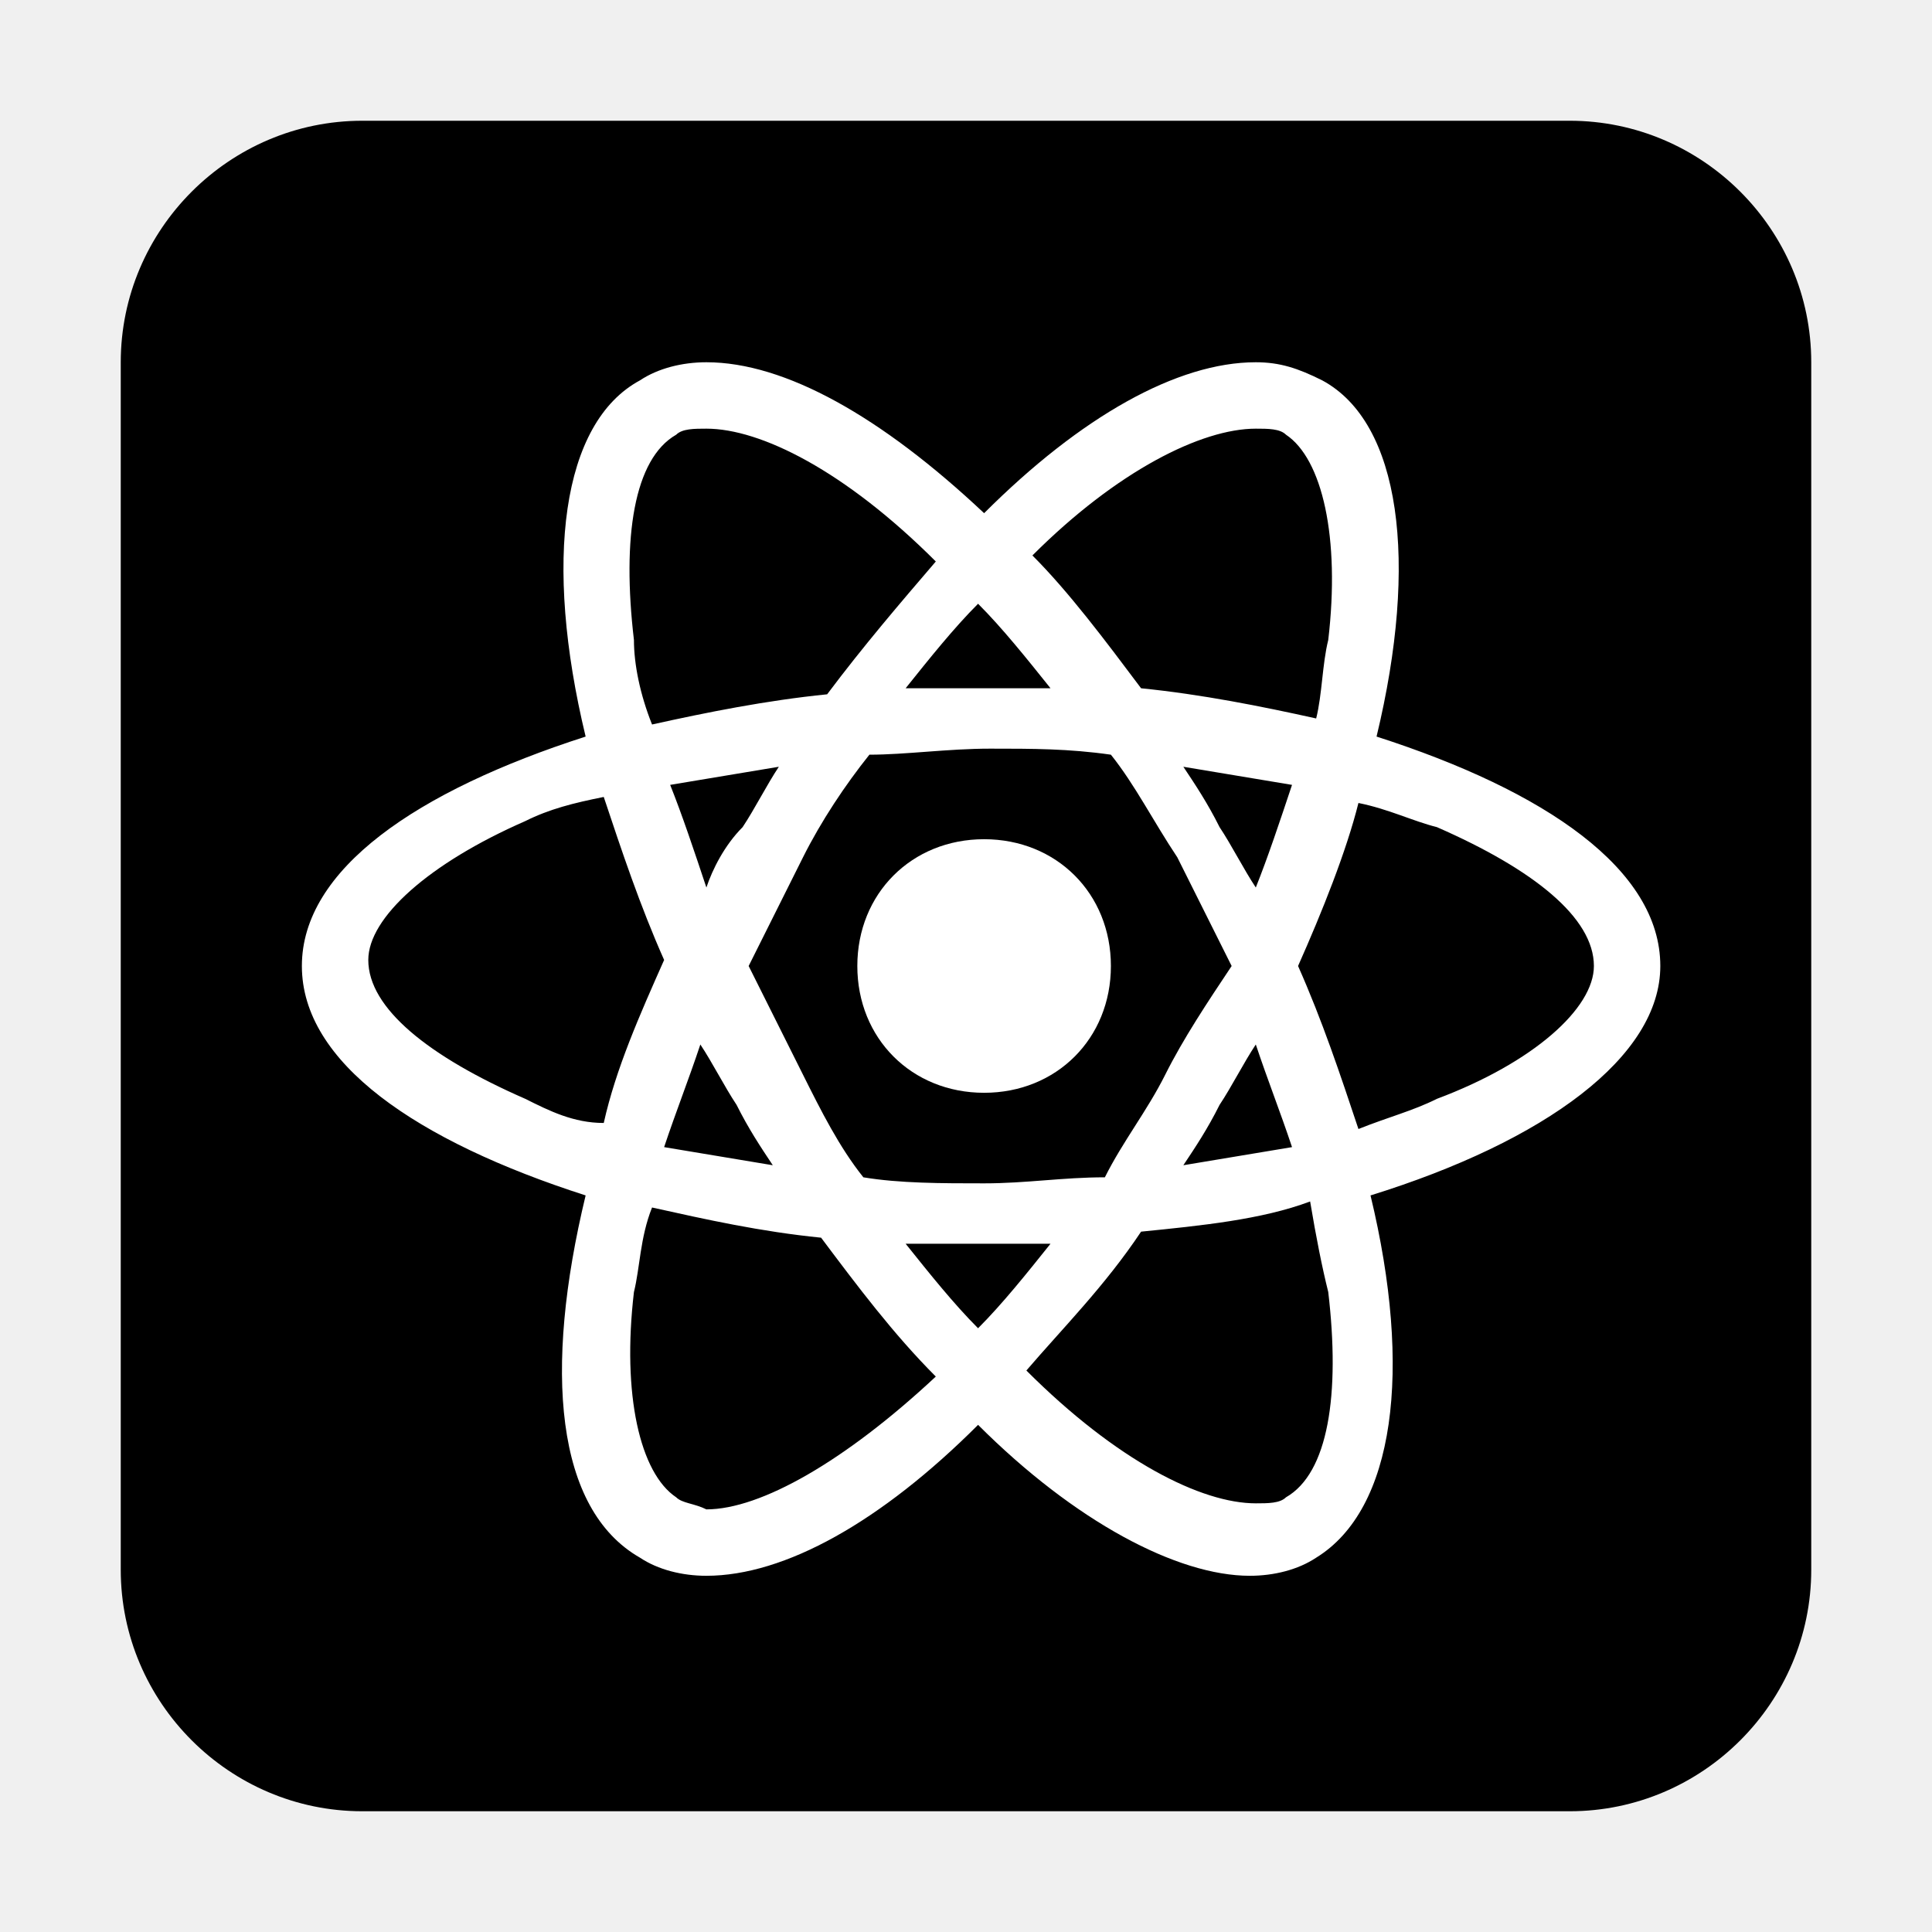
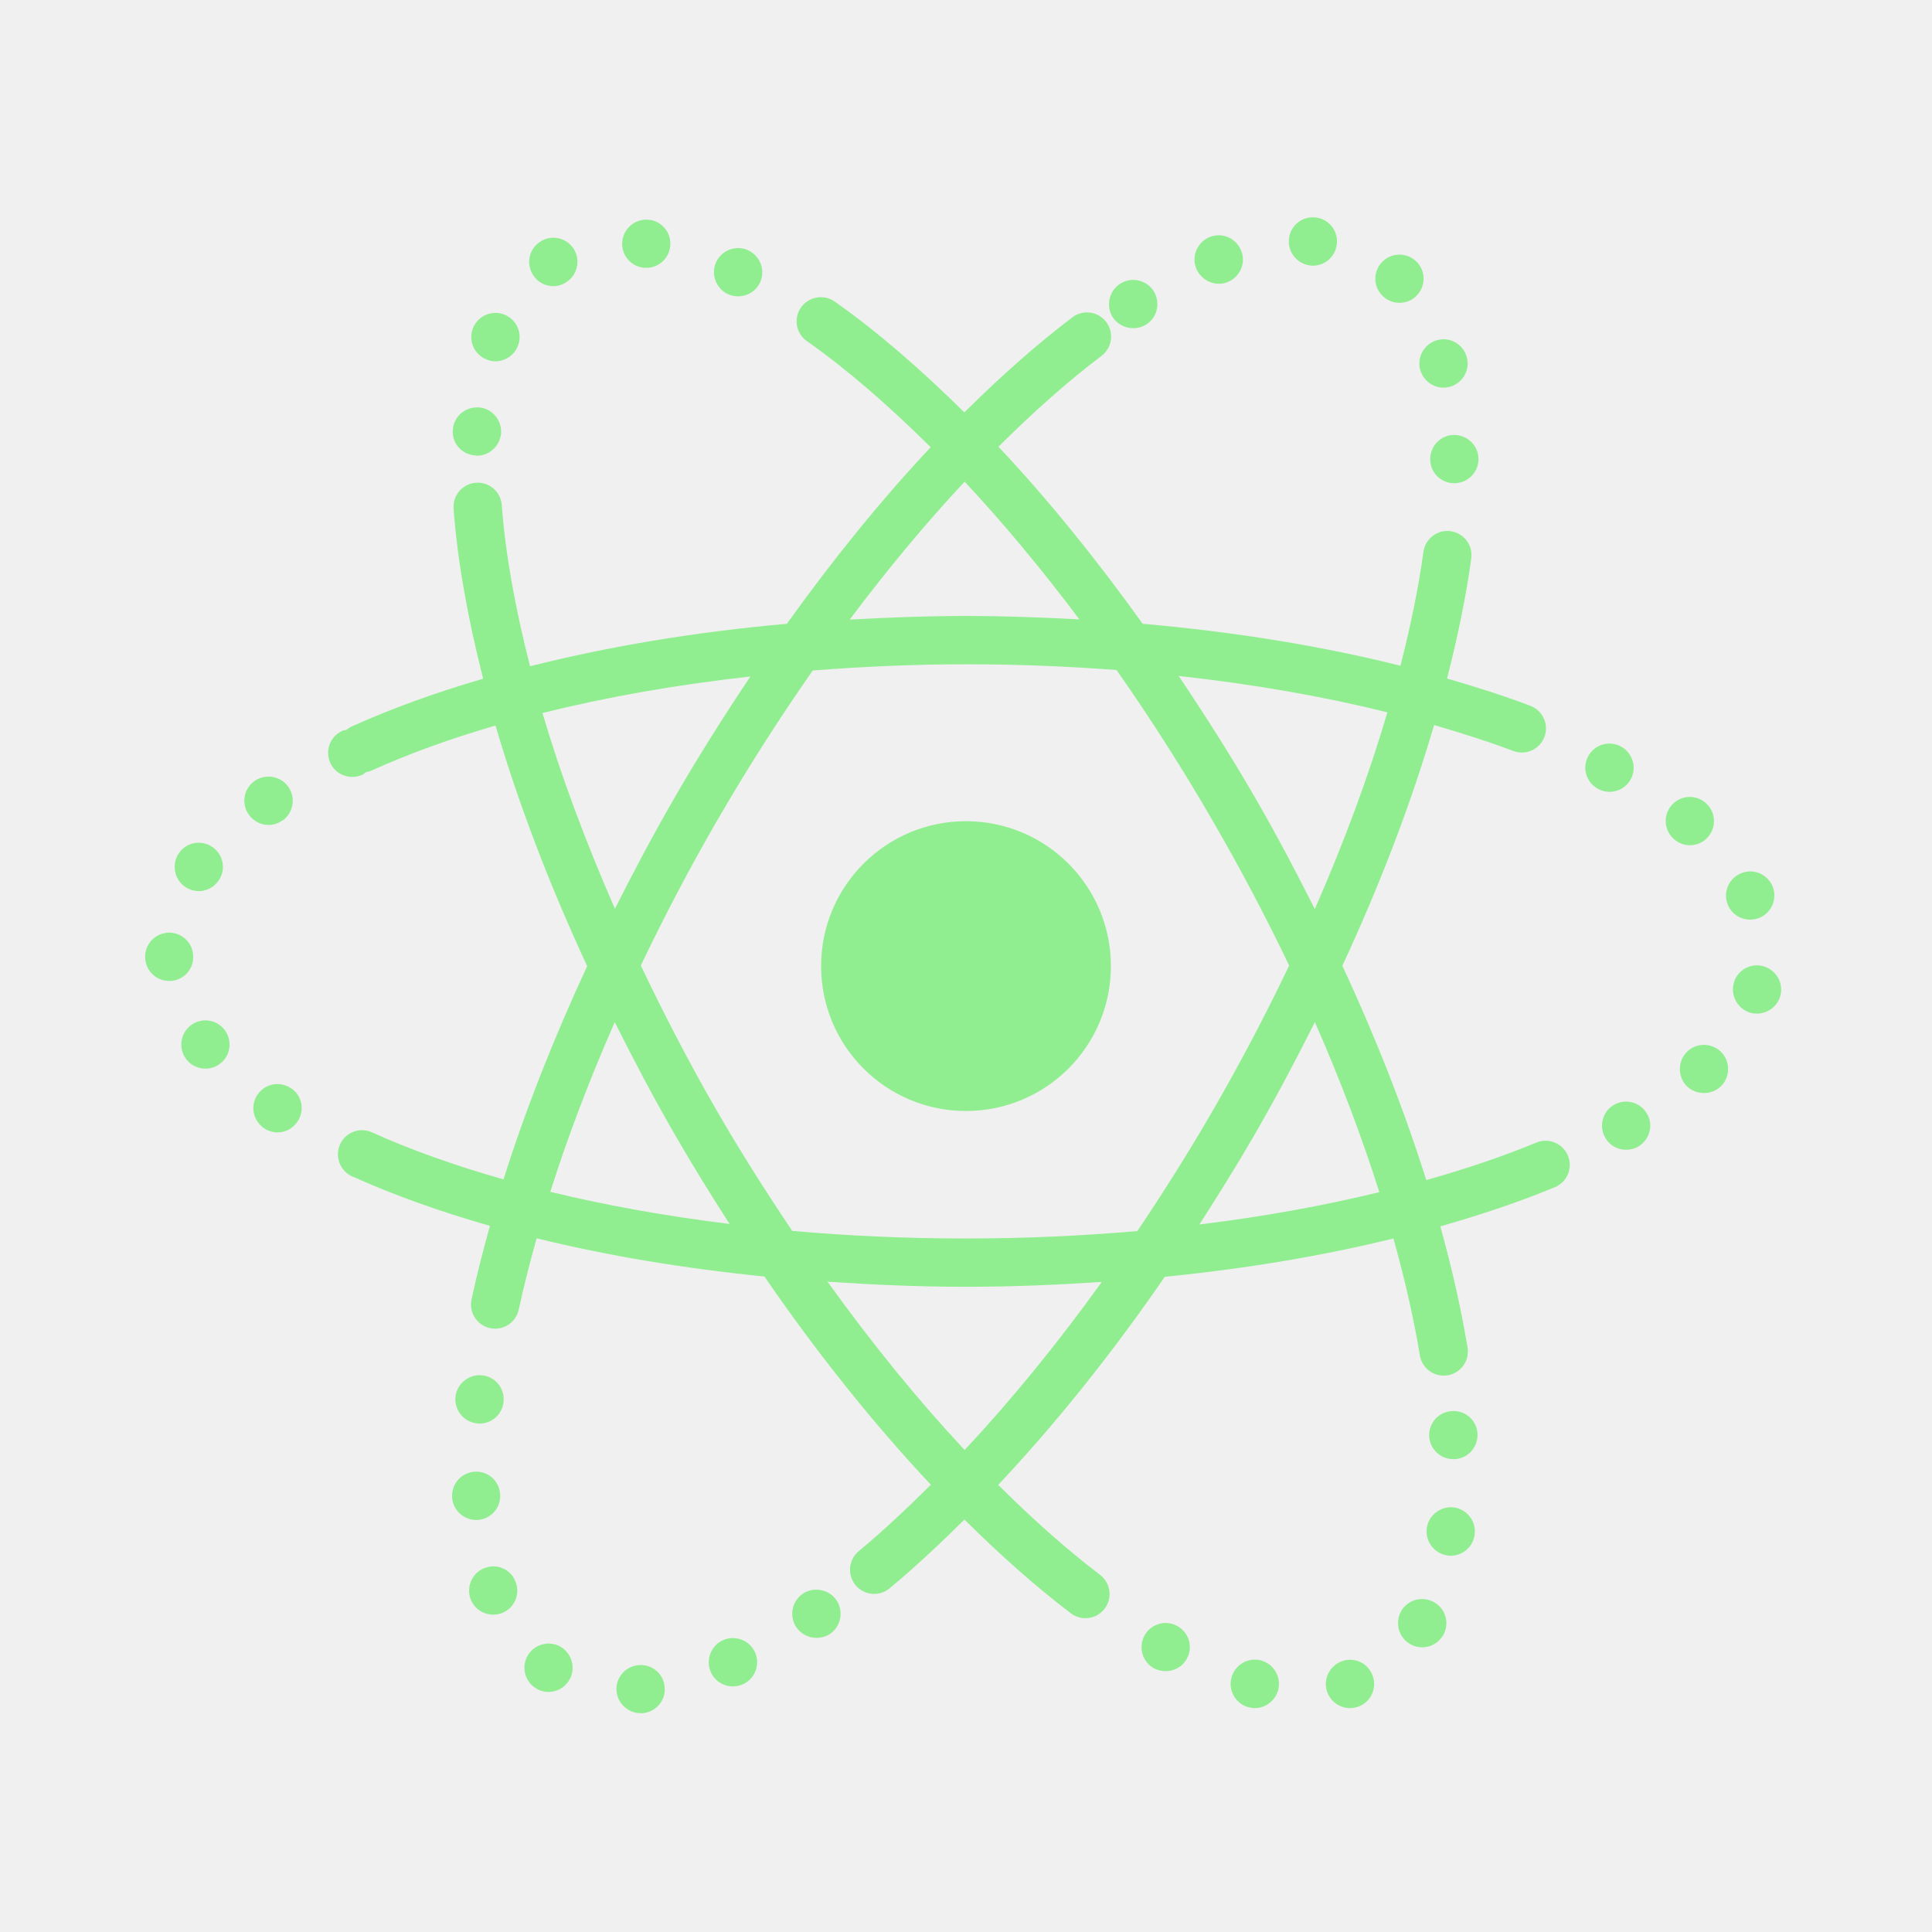
- <svg xmlns="http://www.w3.org/2000/svg" width="800px" height="800px" viewBox="0 0 32 32" id="Camada_1" version="1.1" xml:space="preserve">
-   <style type="text/css">
- 	.st0{fill:#FFFFFF;}
- </style>
-   <path d="M6,2h20c2.2,0,4,1.8,4,4v20c0,2.2-1.8,4-4,4H6c-2.2,0-4-1.8-4-4V6C2,3.8,3.8,2,6,2z" />
-   <g>
-     <path class="st0" d="M27.5,16c0-1.6-1.9-2.9-4.7-3.8c0.7-2.9,0.4-5.2-0.9-5.9C21.5,6.1,21.2,6,20.8,6c-1.3,0-2.9,0.9-4.5,2.5   C14.6,6.9,13,6,11.7,6c-0.4,0-0.8,0.1-1.1,0.3C9.3,7,9,9.3,9.7,12.2C6.9,13.1,5,14.4,5,16s1.9,2.9,4.7,3.8c-0.7,2.9-0.5,5.2,0.9,6   c0.3,0.2,0.7,0.3,1.1,0.3c1.3,0,2.9-0.9,4.5-2.5c1.6,1.6,3.3,2.5,4.5,2.5c0.4,0,0.8-0.1,1.1-0.3c1.3-0.8,1.6-3.1,0.9-6   C25.6,18.9,27.5,17.5,27.5,16z M20.8,7.1c0.2,0,0.4,0,0.5,0.1c0.6,0.4,0.9,1.7,0.7,3.4c-0.1,0.4-0.1,0.9-0.2,1.3   c-0.9-0.2-1.9-0.4-2.9-0.5c-0.6-0.8-1.2-1.6-1.8-2.2C18.5,7.8,19.9,7.1,20.8,7.1z M19.3,17.8c-0.3,0.6-0.7,1.1-1,1.7   c-0.7,0-1.3,0.1-2,0.1s-1.4,0-2-0.1c-0.4-0.5-0.7-1.1-1-1.7c-0.3-0.6-0.6-1.2-0.9-1.8c0.3-0.6,0.6-1.2,0.9-1.8   c0.3-0.6,0.7-1.2,1.1-1.7c0.6,0,1.3-0.1,2-0.1s1.3,0,2,0.1c0.4,0.5,0.7,1.1,1.1,1.7c0.3,0.6,0.6,1.2,0.9,1.8   C20,16.6,19.6,17.2,19.3,17.8z M20.8,17.3c0.2,0.6,0.4,1.1,0.6,1.7c-0.6,0.1-1.2,0.2-1.8,0.3c0.2-0.3,0.4-0.6,0.6-1   C20.4,18,20.6,17.6,20.8,17.3L20.8,17.3z M16.2,22c-0.4-0.4-0.8-0.9-1.2-1.4c0.4,0,0.8,0,1.2,0c0.4,0,0.8,0,1.2,0   C17,21.1,16.6,21.6,16.2,22z M12.8,19.3c-0.6-0.1-1.2-0.2-1.8-0.3c0.2-0.6,0.4-1.1,0.6-1.7c0.2,0.3,0.4,0.7,0.6,1   C12.4,18.7,12.6,19,12.8,19.3L12.8,19.3z M11.7,14.7c-0.2-0.6-0.4-1.2-0.6-1.7c0.6-0.1,1.2-0.2,1.8-0.3c-0.2,0.3-0.4,0.7-0.6,1   C12,14,11.8,14.4,11.7,14.7z M16.2,10c0.4,0.4,0.8,0.9,1.2,1.4c-0.4,0-0.8,0-1.2,0c-0.4,0-0.8,0-1.2,0C15.4,10.9,15.8,10.4,16.2,10   z M20.2,13.7c-0.2-0.4-0.4-0.7-0.6-1c0.6,0.1,1.2,0.2,1.8,0.3c-0.2,0.6-0.4,1.2-0.6,1.7C20.6,14.4,20.4,14,20.2,13.7z M10.5,10.6   c-0.2-1.7,0-3,0.7-3.4c0.1-0.1,0.3-0.1,0.5-0.1c0.9,0,2.3,0.7,3.8,2.2c-0.6,0.7-1.2,1.4-1.8,2.2c-1,0.1-2,0.3-2.9,0.5   C10.6,11.5,10.5,11,10.5,10.6z M8.7,18.2c-1.6-0.7-2.6-1.5-2.6-2.3c0-0.7,1-1.6,2.6-2.3c0.4-0.2,0.8-0.3,1.3-0.4   c0.3,0.9,0.6,1.8,1,2.7c-0.4,0.9-0.8,1.8-1,2.7C9.5,18.6,9.1,18.4,8.7,18.2L8.7,18.2z M11.2,24.8c-0.6-0.4-0.9-1.7-0.7-3.4   c0.1-0.4,0.1-0.9,0.3-1.4c0.9,0.2,1.8,0.4,2.8,0.5c0.6,0.8,1.2,1.6,1.9,2.3c-1.5,1.4-2.9,2.2-3.8,2.2   C11.5,24.9,11.3,24.9,11.2,24.8L11.2,24.8z M22,21.4c0.2,1.7,0,3-0.7,3.4c-0.1,0.1-0.3,0.1-0.5,0.1c-0.9,0-2.3-0.7-3.8-2.2   c0.6-0.7,1.3-1.4,1.9-2.3c1-0.1,2-0.2,2.8-0.5C21.8,20.5,21.9,21,22,21.4L22,21.4z M23.8,18.2c-0.4,0.2-0.8,0.3-1.3,0.5   c-0.3-0.9-0.6-1.8-1-2.7c0.4-0.9,0.8-1.9,1-2.7c0.5,0.1,0.9,0.3,1.3,0.4c1.6,0.7,2.6,1.5,2.6,2.3C26.4,16.7,25.4,17.6,23.8,18.2   L23.8,18.2z" />
-     <path class="st0" d="M16.3,18.1c1.2,0,2.1-0.9,2.1-2.1s-0.9-2.1-2.1-2.1s-2.1,0.9-2.1,2.1S15.1,18.1,16.3,18.1z" />
-   </g>
+ <svg xmlns="http://www.w3.org/2000/svg" viewBox="0 0 80 80" width="80px" height="80px">
+   <path fill="lightgreen" d="M 54.41 9 C 53.86 8.97 53.389 9.399 53.369 9.949 C 53.339 10.499 53.77 10.97 54.32 11 L 54.369 11 C 54.899 11 55.339 10.579 55.359 10.039 C 55.389 9.489 54.96 9.02 54.41 9 z M 26.881 9.1 C 26.331 9.04 25.83 9.43 25.77 9.98 C 25.7 10.53 26.1 11.02 26.65 11.09 L 26.76 11.09 C 27.26 11.09 27.69 10.721 27.75 10.211 C 27.82 9.661 27.421 9.16 26.881 9.1 z M 50.494 9.742 C 50.364 9.738 50.23 9.761 50.1 9.811 C 49.59 10.011 49.329 10.589 49.529 11.109 C 49.689 11.499 50.071 11.75 50.471 11.75 C 50.591 11.75 50.71 11.73 50.83 11.68 C 51.34 11.48 51.6 10.901 51.4 10.391 C 51.25 10.001 50.886 9.755 50.494 9.742 z M 22.754 9.857 C 22.625 9.878 22.498 9.925 22.381 10 C 21.911 10.29 21.77 10.911 22.07 11.381 C 22.25 11.681 22.58 11.85 22.91 11.85 C 23.09 11.85 23.279 11.799 23.439 11.689 C 23.909 11.399 24.05 10.781 23.76 10.311 C 23.542 9.966 23.14 9.795 22.754 9.857 z M 30.605 10.273 C 30.217 10.257 29.84 10.472 29.66 10.84 C 29.42 11.34 29.641 11.94 30.141 12.18 C 30.271 12.24 30.421 12.27 30.561 12.27 C 30.941 12.27 31.301 12.059 31.471 11.699 C 31.701 11.199 31.49 10.609 30.99 10.369 C 30.865 10.309 30.735 10.279 30.605 10.273 z M 57.955 10.543 C 57.7 10.54 57.445 10.635 57.25 10.83 C 56.85 11.22 56.85 11.85 57.24 12.24 C 57.43 12.44 57.689 12.539 57.949 12.539 C 58.199 12.539 58.46 12.45 58.65 12.25 C 59.04 11.87 59.05 11.23 58.66 10.84 C 58.465 10.645 58.21 10.545 57.955 10.543 z M 46.754 11.605 C 46.625 11.627 46.498 11.675 46.381 11.75 C 45.921 12.05 45.78 12.671 46.08 13.141 C 46.27 13.431 46.6 13.59 46.93 13.59 C 47.11 13.59 47.301 13.54 47.471 13.43 C 47.931 13.14 48.06 12.521 47.77 12.051 C 47.545 11.706 47.141 11.54 46.754 11.605 z M 34.016 12.307 A 1 1 0 0 0 33.42 14.131 C 33.42 14.131 33.422 14.131 33.422 14.131 C 33.422 14.131 33.424 14.133 33.424 14.133 C 35.068 15.289 36.792 16.786 38.537 18.518 C 36.525 20.661 34.524 23.118 32.582 25.83 C 28.747 26.169 25.175 26.775 21.947 27.588 C 21.336 25.186 20.925 22.93 20.779 20.928 A 1 1 0 0 0 19.793 19.986 A 1 1 0 0 0 18.783 21.072 C 18.94 23.222 19.37 25.598 20.006 28.104 C 18.033 28.68 16.212 29.337 14.588 30.072 A 1 1 0 0 0 14.342 30.225 C 14.281 30.24 14.219 30.241 14.16 30.27 C 13.66 30.5 13.45 31.1 13.68 31.6 C 13.85 31.96 14.21 32.17 14.59 32.17 C 14.73 32.17 14.88 32.14 15.01 32.08 C 15.065 32.054 15.102 32.009 15.15 31.975 A 1 1 0 0 0 15.412 31.895 C 16.924 31.21 18.641 30.591 20.518 30.043 C 21.444 33.204 22.715 36.561 24.314 40.006 C 22.906 43.04 21.738 46.012 20.85 48.836 C 18.847 48.266 17.012 47.616 15.414 46.893 C 15.414 46.893 15.412 46.893 15.412 46.893 A 1 1 0 0 0 15.41 46.891 C 15.408 46.89 15.406 46.89 15.404 46.889 A 1 1 0 0 0 15.027 46.799 A 1 1 0 0 0 14.264 48.484 C 14.264 48.484 14.264 48.486 14.264 48.486 A 1 1 0 0 0 14.57 48.707 C 14.578 48.711 14.582 48.717 14.59 48.721 C 14.607 48.729 14.625 48.73 14.643 48.736 C 16.328 49.496 18.229 50.171 20.287 50.76 C 20.001 51.791 19.739 52.808 19.529 53.789 A 1 1 0 1 0 21.484 54.209 C 21.687 53.263 21.942 52.277 22.221 51.275 C 25.108 51.987 28.28 52.519 31.652 52.857 C 33.881 56.101 36.209 58.992 38.545 61.48 C 37.539 62.48 36.539 63.416 35.559 64.23 A 1 1 0 1 0 36.836 65.77 C 37.86 64.919 38.897 63.951 39.936 62.922 C 41.408 64.384 42.874 65.684 44.312 66.781 C 44.32 66.787 44.323 66.795 44.33 66.801 L 44.33 66.795 A 1 1 0 1 0 45.543 65.205 C 44.175 64.162 42.762 62.908 41.334 61.486 C 43.671 59.001 46.002 56.111 48.232 52.869 C 51.62 52.534 54.798 51.994 57.699 51.283 C 58.176 52.99 58.547 54.626 58.801 56.162 A 1.001 1.001 0 0 0 60.775 55.838 C 60.51 54.233 60.129 52.538 59.641 50.781 C 61.338 50.298 62.933 49.76 64.383 49.16 A 1 1 0 1 0 63.617 47.312 C 62.238 47.883 60.703 48.4 59.059 48.865 C 58.165 46.024 57.004 43.043 55.584 39.99 C 57.187 36.542 58.454 33.188 59.383 30.023 C 60.526 30.356 61.631 30.705 62.645 31.09 A 1 1 0 1 0 63.367 29.225 C 63.364 29.223 63.362 29.222 63.359 29.221 C 63.358 29.22 63.357 29.221 63.355 29.221 C 62.281 28.812 61.119 28.444 59.92 28.096 C 60.36 26.37 60.704 24.706 60.92 23.141 C 60.92 23.141 60.92 23.139 60.92 23.139 C 60.92 23.139 60.92 23.137 60.92 23.137 A 1 1 0 0 0 59.953 21.986 A 1 1 0 0 0 58.941 22.855 C 58.941 22.857 58.94 22.858 58.939 22.859 C 58.939 22.859 58.939 22.861 58.939 22.861 A 1 1 0 0 0 58.939 22.863 C 58.737 24.336 58.411 25.918 57.99 27.566 C 54.755 26.757 51.158 26.165 47.316 25.83 C 45.369 23.113 43.361 20.642 41.344 18.498 C 42.789 17.059 44.219 15.79 45.604 14.74 A 1 1 0 0 0 45.018 12.936 A 1 1 0 0 0 44.396 13.146 C 42.931 14.258 41.434 15.584 39.932 17.076 C 38.124 15.287 36.324 13.726 34.576 12.496 A 1 1 0 0 0 34.016 12.307 z M 20.48 12.957 C 20.093 12.972 19.73 13.21 19.58 13.6 C 19.38 14.11 19.64 14.691 20.16 14.891 C 20.28 14.941 20.4 14.961 20.51 14.961 C 20.92 14.961 21.299 14.711 21.449 14.311 C 21.649 13.801 21.389 13.22 20.869 13.02 C 20.742 12.972 20.61 12.952 20.48 12.957 z M 59.924 14.059 C 59.796 14.039 59.662 14.045 59.529 14.08 C 58.989 14.22 58.671 14.759 58.801 15.289 C 58.921 15.749 59.33 16.051 59.77 16.051 C 59.85 16.051 59.94 16.04 60.02 16.02 C 60.55 15.88 60.88 15.341 60.74 14.801 C 60.635 14.403 60.306 14.117 59.924 14.059 z M 19.811 16.869 C 19.261 16.839 18.78 17.251 18.75 17.811 C 18.71 18.361 19.129 18.829 19.689 18.859 C 19.709 18.869 19.73 18.869 19.75 18.869 C 20.27 18.869 20.71 18.46 20.75 17.93 C 20.78 17.38 20.361 16.899 19.811 16.869 z M 60.211 18.01 C 59.661 18.01 59.221 18.46 59.221 19.02 C 59.221 19.57 59.671 20.01 60.221 20.01 C 60.771 20.01 61.221 19.56 61.221 19.01 C 61.221 18.46 60.771 18.01 60.211 18.01 z M 39.943 19.945 C 41.534 21.642 43.127 23.561 44.695 25.648 C 43.157 25.564 41.597 25.506 40 25.506 C 38.361 25.506 36.762 25.568 35.186 25.656 C 36.755 23.561 38.351 21.649 39.943 19.945 z M 40 27.506 C 42.134 27.506 44.216 27.591 46.234 27.744 C 47.625 29.727 48.98 31.847 50.271 34.084 C 51.412 36.06 52.45 38.034 53.381 39.98 C 52.442 41.944 51.403 43.934 50.252 45.928 A 1 1 0 0 0 50.238 45.953 A 1 1 0 0 0 50.223 45.98 C 49.215 47.723 48.166 49.383 47.096 50.975 C 44.811 51.174 42.439 51.283 40 51.283 C 37.527 51.283 35.119 51.174 32.805 50.969 C 31.731 49.372 30.676 47.714 29.666 45.965 C 28.508 43.958 27.477 41.957 26.535 39.98 C 27.473 38.018 28.508 36.031 29.658 34.039 A 1 1 0 0 0 29.664 34.029 A 1 1 0 0 0 29.674 34.014 C 30.948 31.809 32.285 29.723 33.654 27.764 C 35.71 27.604 37.824 27.506 40 27.506 z M 48.807 27.99 C 51.905 28.33 54.812 28.84 57.449 29.496 C 56.687 32.082 55.683 34.817 54.443 37.641 C 53.683 36.129 52.884 34.61 52.004 33.086 C 50.976 31.304 49.9 29.62 48.807 27.99 z M 31.072 28.012 C 30.001 29.612 28.95 31.268 27.941 33.014 C 27.937 33.021 27.932 33.03 27.928 33.037 C 27.927 33.039 27.927 33.041 27.926 33.043 C 27.04 34.577 26.227 36.107 25.463 37.629 C 24.236 34.825 23.219 32.094 22.463 29.525 C 25.089 28.868 27.985 28.357 31.072 28.012 z M 66.738 30.795 C 66.348 30.759 65.955 30.953 65.76 31.32 C 65.5 31.81 65.69 32.41 66.18 32.67 C 66.33 32.75 66.49 32.789 66.65 32.789 C 67 32.789 67.349 32.6 67.529 32.26 C 67.789 31.78 67.599 31.17 67.119 30.91 C 66.997 30.845 66.868 30.807 66.738 30.795 z M 11.293 32.172 C 11.04 32.128 10.769 32.18 10.539 32.34 C 10.089 32.66 9.981 33.28 10.301 33.73 C 10.501 34.01 10.809 34.16 11.119 34.16 C 11.319 34.16 11.519 34.101 11.689 33.971 L 11.699 33.98 C 12.149 33.66 12.259 33.03 11.939 32.58 C 11.779 32.355 11.545 32.216 11.293 32.172 z M 69.893 33.002 C 69.638 33.022 69.391 33.14 69.211 33.35 C 68.851 33.77 68.91 34.4 69.33 34.76 C 69.52 34.92 69.751 35 69.971 35 C 70.261 35 70.54 34.881 70.74 34.641 C 71.09 34.221 71.039 33.59 70.619 33.24 C 70.409 33.06 70.148 32.982 69.893 33.002 z M 40 34.004 C 36.686 34.004 34 36.69 34 40.004 C 34 43.318 36.686 46.004 40 46.004 C 43.314 46.004 46 43.318 46 40.004 C 46 36.69 43.314 34.004 40 34.004 z M 8.07 34.908 C 7.817 34.948 7.58 35.086 7.42 35.311 C 7.1 35.761 7.2 36.391 7.65 36.711 C 7.82 36.831 8.03 36.9 8.23 36.9 C 8.54 36.9 8.849 36.75 9.039 36.48 C 9.369 36.03 9.26 35.41 8.82 35.09 C 8.595 34.925 8.324 34.868 8.07 34.908 z M 72.436 36.084 C 72.306 36.089 72.176 36.12 72.051 36.18 C 71.551 36.41 71.331 37 71.561 37.5 C 71.731 37.87 72.091 38.08 72.471 38.08 C 72.611 38.08 72.751 38.05 72.891 37.99 C 73.391 37.76 73.611 37.16 73.381 36.66 C 73.201 36.285 72.824 36.068 72.436 36.084 z M 6.961 38.619 C 6.413 38.649 5.983 39.107 6.01 39.664 C 6.032 40.202 6.471 40.619 7.01 40.619 L 7.051 40.619 C 7.601 40.599 8.03 40.13 8 39.58 C 7.98 39.02 7.511 38.599 6.961 38.619 z M 72.658 39.977 C 72.271 40.014 71.921 40.28 71.801 40.67 L 71.801 40.68 C 71.641 41.2 71.931 41.76 72.461 41.93 C 72.551 41.96 72.66 41.971 72.75 41.971 C 73.18 41.971 73.571 41.7 73.711 41.27 C 73.871 40.75 73.581 40.19 73.051 40.02 C 72.921 39.977 72.787 39.964 72.658 39.977 z M 8.615 42.258 C 8.36 42.23 8.096 42.301 7.881 42.471 C 7.451 42.821 7.38 43.451 7.73 43.881 C 7.92 44.121 8.21 44.25 8.51 44.25 C 8.73 44.25 8.951 44.179 9.131 44.029 C 9.561 43.689 9.629 43.061 9.289 42.631 C 9.114 42.411 8.87 42.285 8.615 42.258 z M 25.455 42.324 C 26.227 43.863 27.037 45.41 27.934 46.963 A 1 1 0 0 0 27.934 46.965 C 28.673 48.246 29.436 49.478 30.211 50.682 C 27.571 50.355 25.078 49.909 22.787 49.35 C 23.5 47.098 24.393 44.741 25.455 42.324 z M 54.447 42.324 C 55.513 44.748 56.4 47.108 57.115 49.365 C 54.809 49.924 52.319 50.38 49.664 50.703 C 50.441 49.497 51.209 48.266 51.951 46.982 C 51.976 46.943 51.993 46.913 52.012 46.875 C 52.89 45.352 53.688 43.835 54.447 42.324 z M 70.582 43.266 C 70.327 43.259 70.069 43.349 69.869 43.539 C 69.469 43.919 69.46 44.561 69.83 44.961 C 70.03 45.161 70.291 45.26 70.561 45.26 C 70.811 45.26 71.06 45.17 71.25 44.99 C 71.65 44.61 71.659 43.97 71.279 43.57 C 71.089 43.375 70.837 43.272 70.582 43.266 z M 11.299 44.906 C 11.048 44.955 10.815 45.1 10.66 45.33 C 10.35 45.79 10.479 46.411 10.939 46.721 C 11.109 46.831 11.3 46.891 11.49 46.891 C 11.82 46.891 12.13 46.729 12.32 46.439 C 12.63 45.979 12.511 45.361 12.051 45.061 C 11.821 44.906 11.55 44.858 11.299 44.906 z M 67.209 45.623 C 67.079 45.639 66.95 45.68 66.83 45.75 C 66.36 46.02 66.191 46.639 66.471 47.109 C 66.651 47.439 66.99 47.609 67.33 47.609 C 67.5 47.609 67.68 47.57 67.83 47.48 C 68.31 47.2 68.479 46.589 68.199 46.119 C 67.997 45.759 67.599 45.575 67.209 45.623 z M 34.266 53.072 C 36.134 53.198 38.04 53.283 40 53.283 C 41.921 53.283 43.79 53.203 45.623 53.082 C 43.761 55.67 41.85 58.005 39.943 60.041 C 38.038 58.003 36.126 55.661 34.266 53.072 z M 19.971 56.949 C 19.421 56.889 18.919 57.29 18.859 57.84 C 18.809 58.39 19.2 58.879 19.75 58.939 C 19.79 58.939 19.819 58.949 19.859 58.949 C 20.359 58.949 20.8 58.571 20.85 58.051 C 20.91 57.501 20.521 57.009 19.971 56.949 z M 60.119 58.43 C 59.569 58.46 59.15 58.93 59.18 59.48 C 59.21 60.01 59.65 60.42 60.18 60.42 L 60.24 60.42 C 60.79 60.39 61.21 59.919 61.18 59.359 C 61.15 58.809 60.669 58.39 60.119 58.43 z M 19.67 60.939 C 19.11 60.969 18.691 61.44 18.721 61.99 C 18.741 62.52 19.191 62.939 19.721 62.939 L 19.77 62.939 C 20.32 62.909 20.741 62.441 20.711 61.891 C 20.691 61.341 20.22 60.909 19.67 60.939 z M 60.211 62.42 C 59.661 62.35 59.15 62.739 59.08 63.279 C 59.01 63.829 59.389 64.33 59.939 64.41 C 59.979 64.41 60.03 64.42 60.07 64.42 C 60.56 64.42 61.001 64.051 61.061 63.551 C 61.141 63.001 60.751 62.5 60.211 62.42 z M 20.482 64.861 C 20.353 64.854 20.22 64.872 20.09 64.92 C 19.57 65.1 19.3 65.679 19.48 66.199 C 19.63 66.609 20.01 66.859 20.42 66.859 C 20.53 66.859 20.65 66.841 20.76 66.801 C 21.28 66.621 21.549 66.039 21.359 65.529 C 21.224 65.132 20.871 64.882 20.482 64.861 z M 33.982 65.84 C 33.73 65.795 33.46 65.845 33.23 66 C 32.78 66.32 32.67 66.941 32.98 67.391 C 33.18 67.671 33.491 67.82 33.801 67.82 C 34.001 67.82 34.201 67.77 34.381 67.65 C 34.831 67.33 34.941 66.71 34.631 66.25 C 34.471 66.025 34.235 65.885 33.982 65.84 z M 59.014 66.221 C 58.626 66.17 58.23 66.351 58.02 66.711 C 57.75 67.191 57.911 67.8 58.391 68.08 C 58.551 68.17 58.721 68.211 58.891 68.211 C 59.241 68.211 59.57 68.031 59.76 67.711 C 60.03 67.231 59.871 66.62 59.391 66.35 C 59.271 66.28 59.143 66.238 59.014 66.221 z M 48.373 67.209 C 47.986 67.168 47.593 67.361 47.391 67.721 C 47.131 68.201 47.299 68.81 47.779 69.08 C 47.939 69.16 48.1 69.199 48.27 69.199 C 48.62 69.199 48.961 69.019 49.141 68.689 C 49.411 68.209 49.24 67.6 48.75 67.33 C 48.63 67.263 48.502 67.223 48.373 67.209 z M 30.316 67.83 C 30.186 67.834 30.055 67.862 29.93 67.92 C 29.43 68.15 29.209 68.75 29.439 69.25 C 29.609 69.62 29.97 69.83 30.35 69.83 C 30.49 69.83 30.63 69.8 30.77 69.74 C 31.27 69.51 31.49 68.91 31.26 68.41 C 31.087 68.035 30.707 67.818 30.316 67.83 z M 22.533 68.074 C 22.281 68.122 22.046 68.265 21.891 68.49 C 21.581 68.94 21.69 69.571 22.15 69.881 C 22.32 70.001 22.521 70.061 22.711 70.061 C 23.031 70.061 23.339 69.909 23.539 69.619 C 23.849 69.169 23.729 68.55 23.279 68.23 C 23.054 68.075 22.786 68.027 22.533 68.074 z M 55.986 68.73 C 55.857 68.72 55.722 68.734 55.59 68.779 C 55.07 68.949 54.779 69.509 54.949 70.039 C 55.089 70.459 55.48 70.73 55.9 70.73 C 56 70.73 56.111 70.71 56.211 70.68 C 56.741 70.51 57.02 69.94 56.85 69.42 C 56.722 69.022 56.375 68.761 55.986 68.73 z M 51.801 68.734 C 51.415 68.797 51.088 69.083 50.99 69.48 C 50.85 70.02 51.181 70.559 51.711 70.699 L 51.711 70.689 C 51.791 70.719 51.881 70.73 51.961 70.73 C 52.401 70.73 52.81 70.421 52.93 69.971 C 53.06 69.431 52.739 68.89 52.199 68.75 C 52.064 68.718 51.929 68.713 51.801 68.734 z M 26.439 68.949 C 25.889 68.999 25.479 69.479 25.529 70.029 C 25.579 70.549 26.019 70.939 26.529 70.939 L 26.619 70.939 C 27.169 70.889 27.58 70.4 27.52 69.85 C 27.48 69.3 26.989 68.899 26.439 68.949 z" />
</svg>
